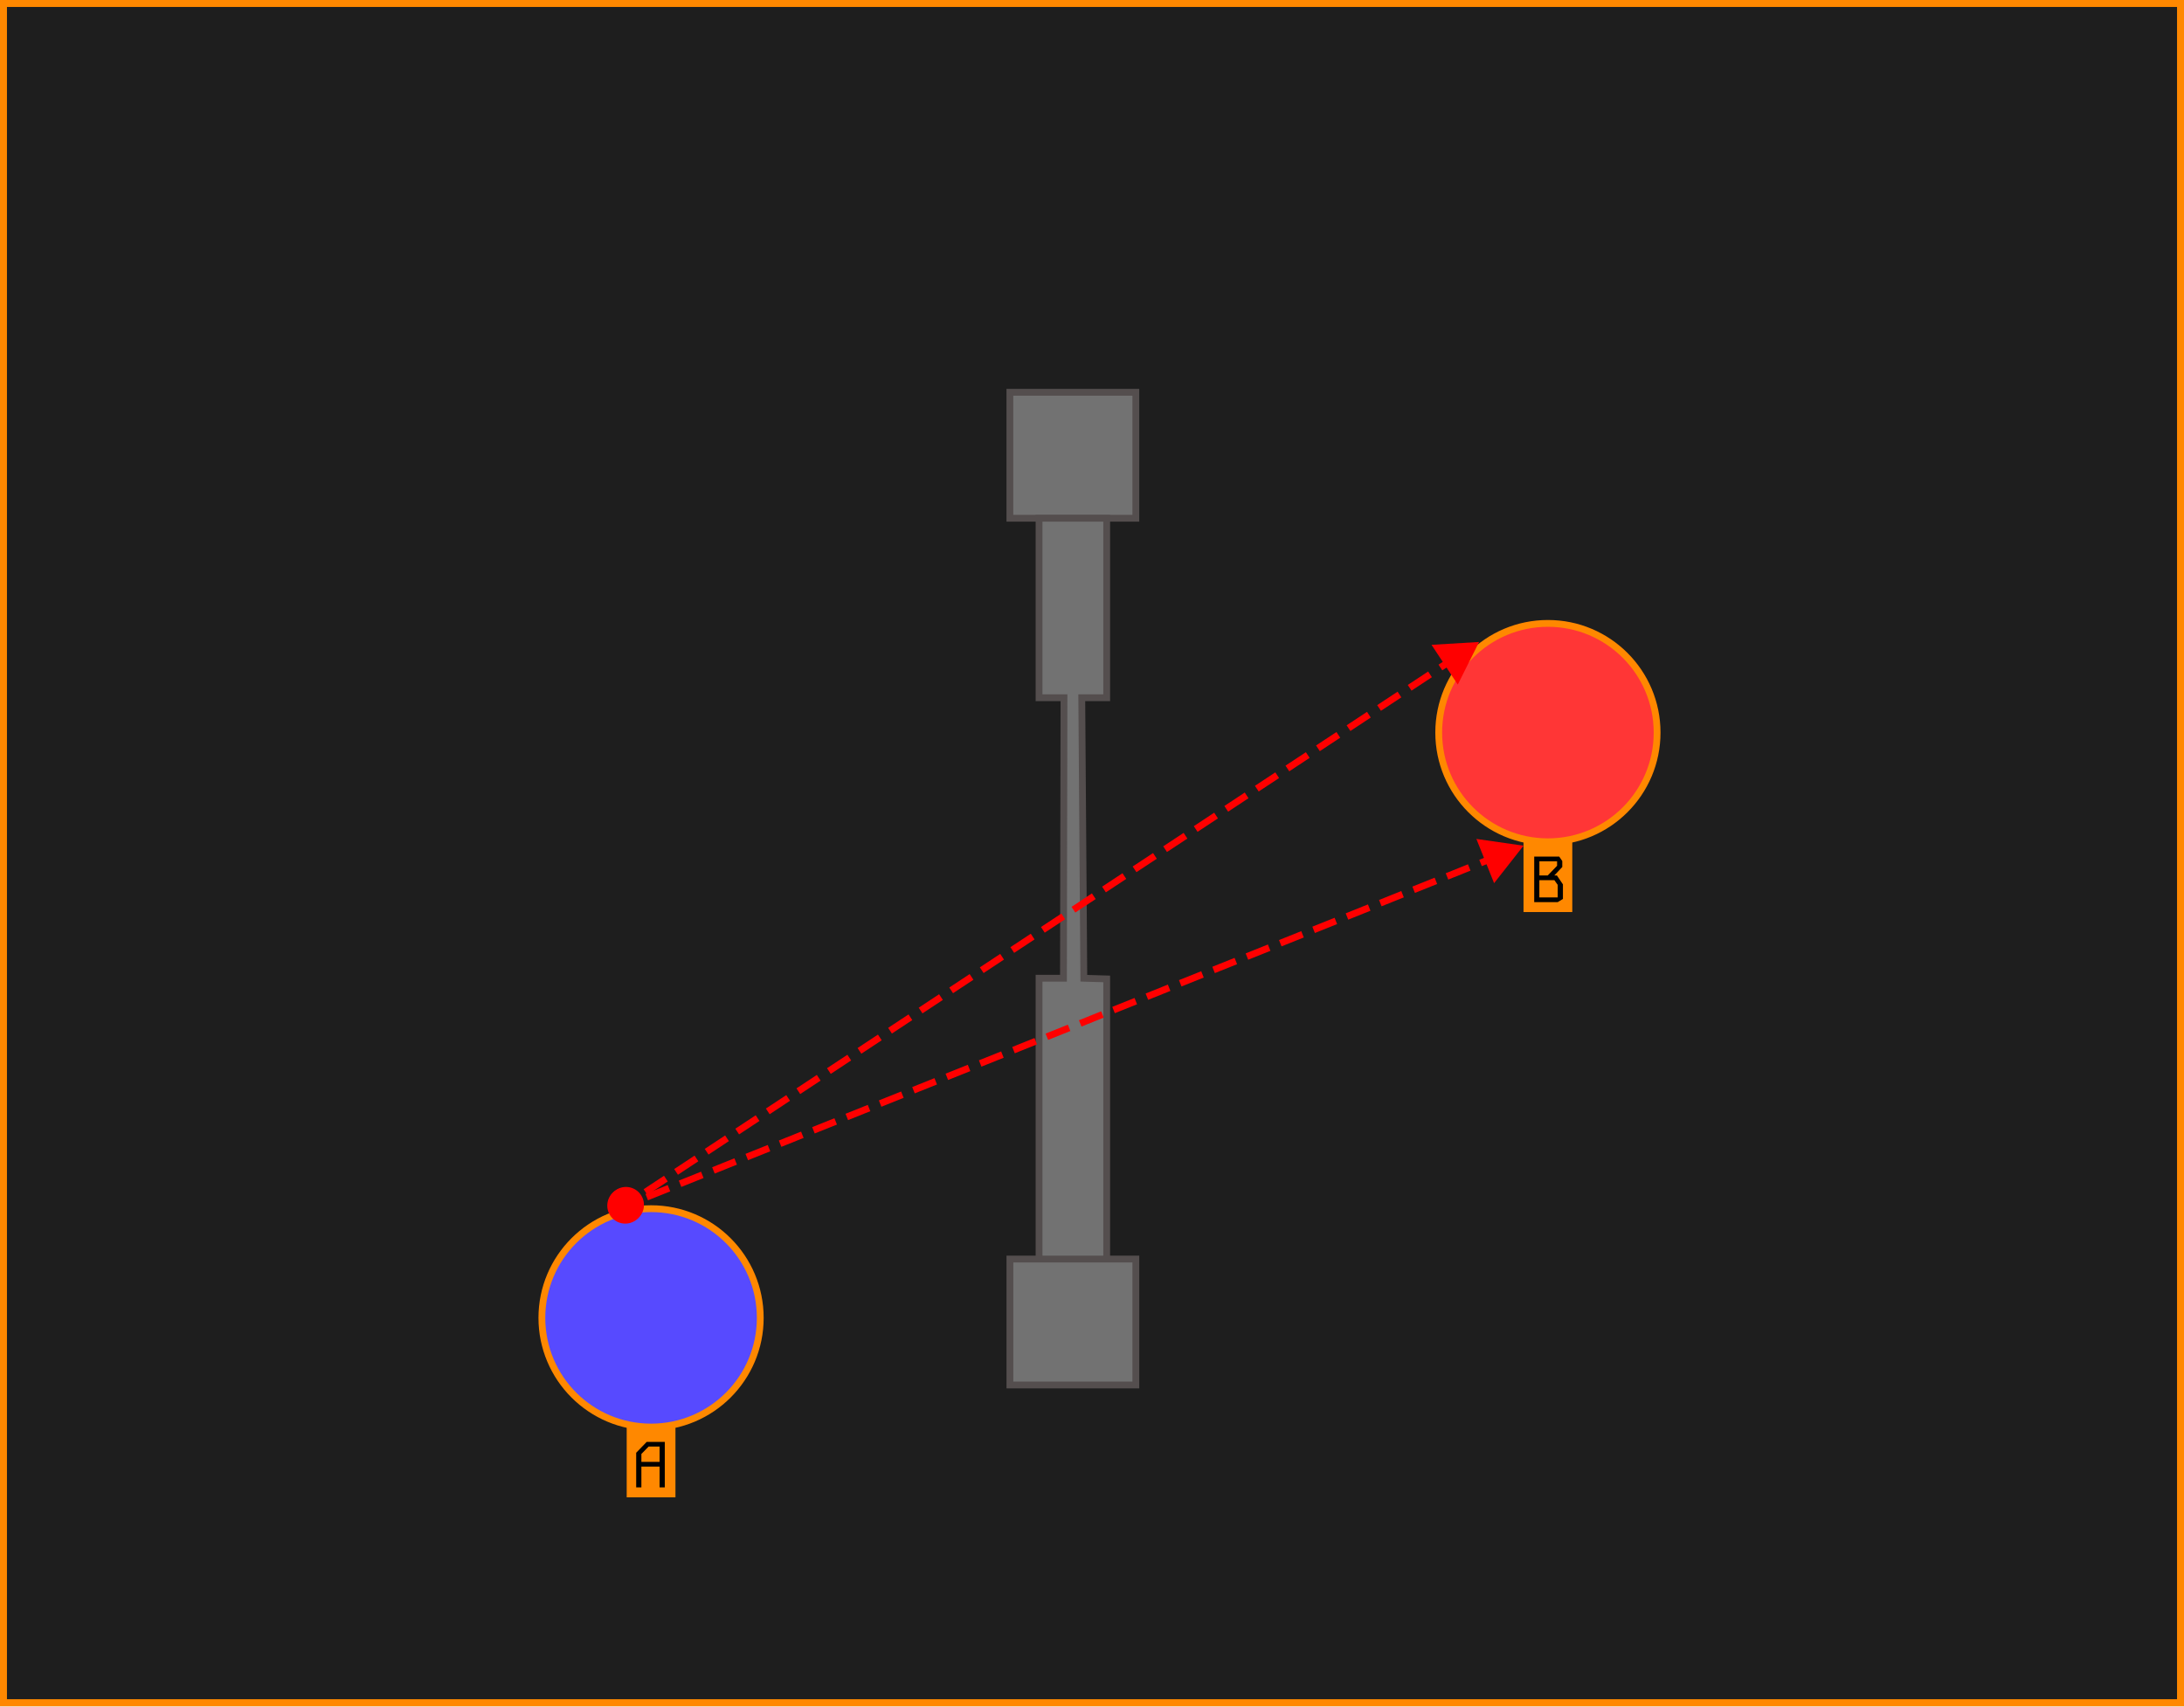
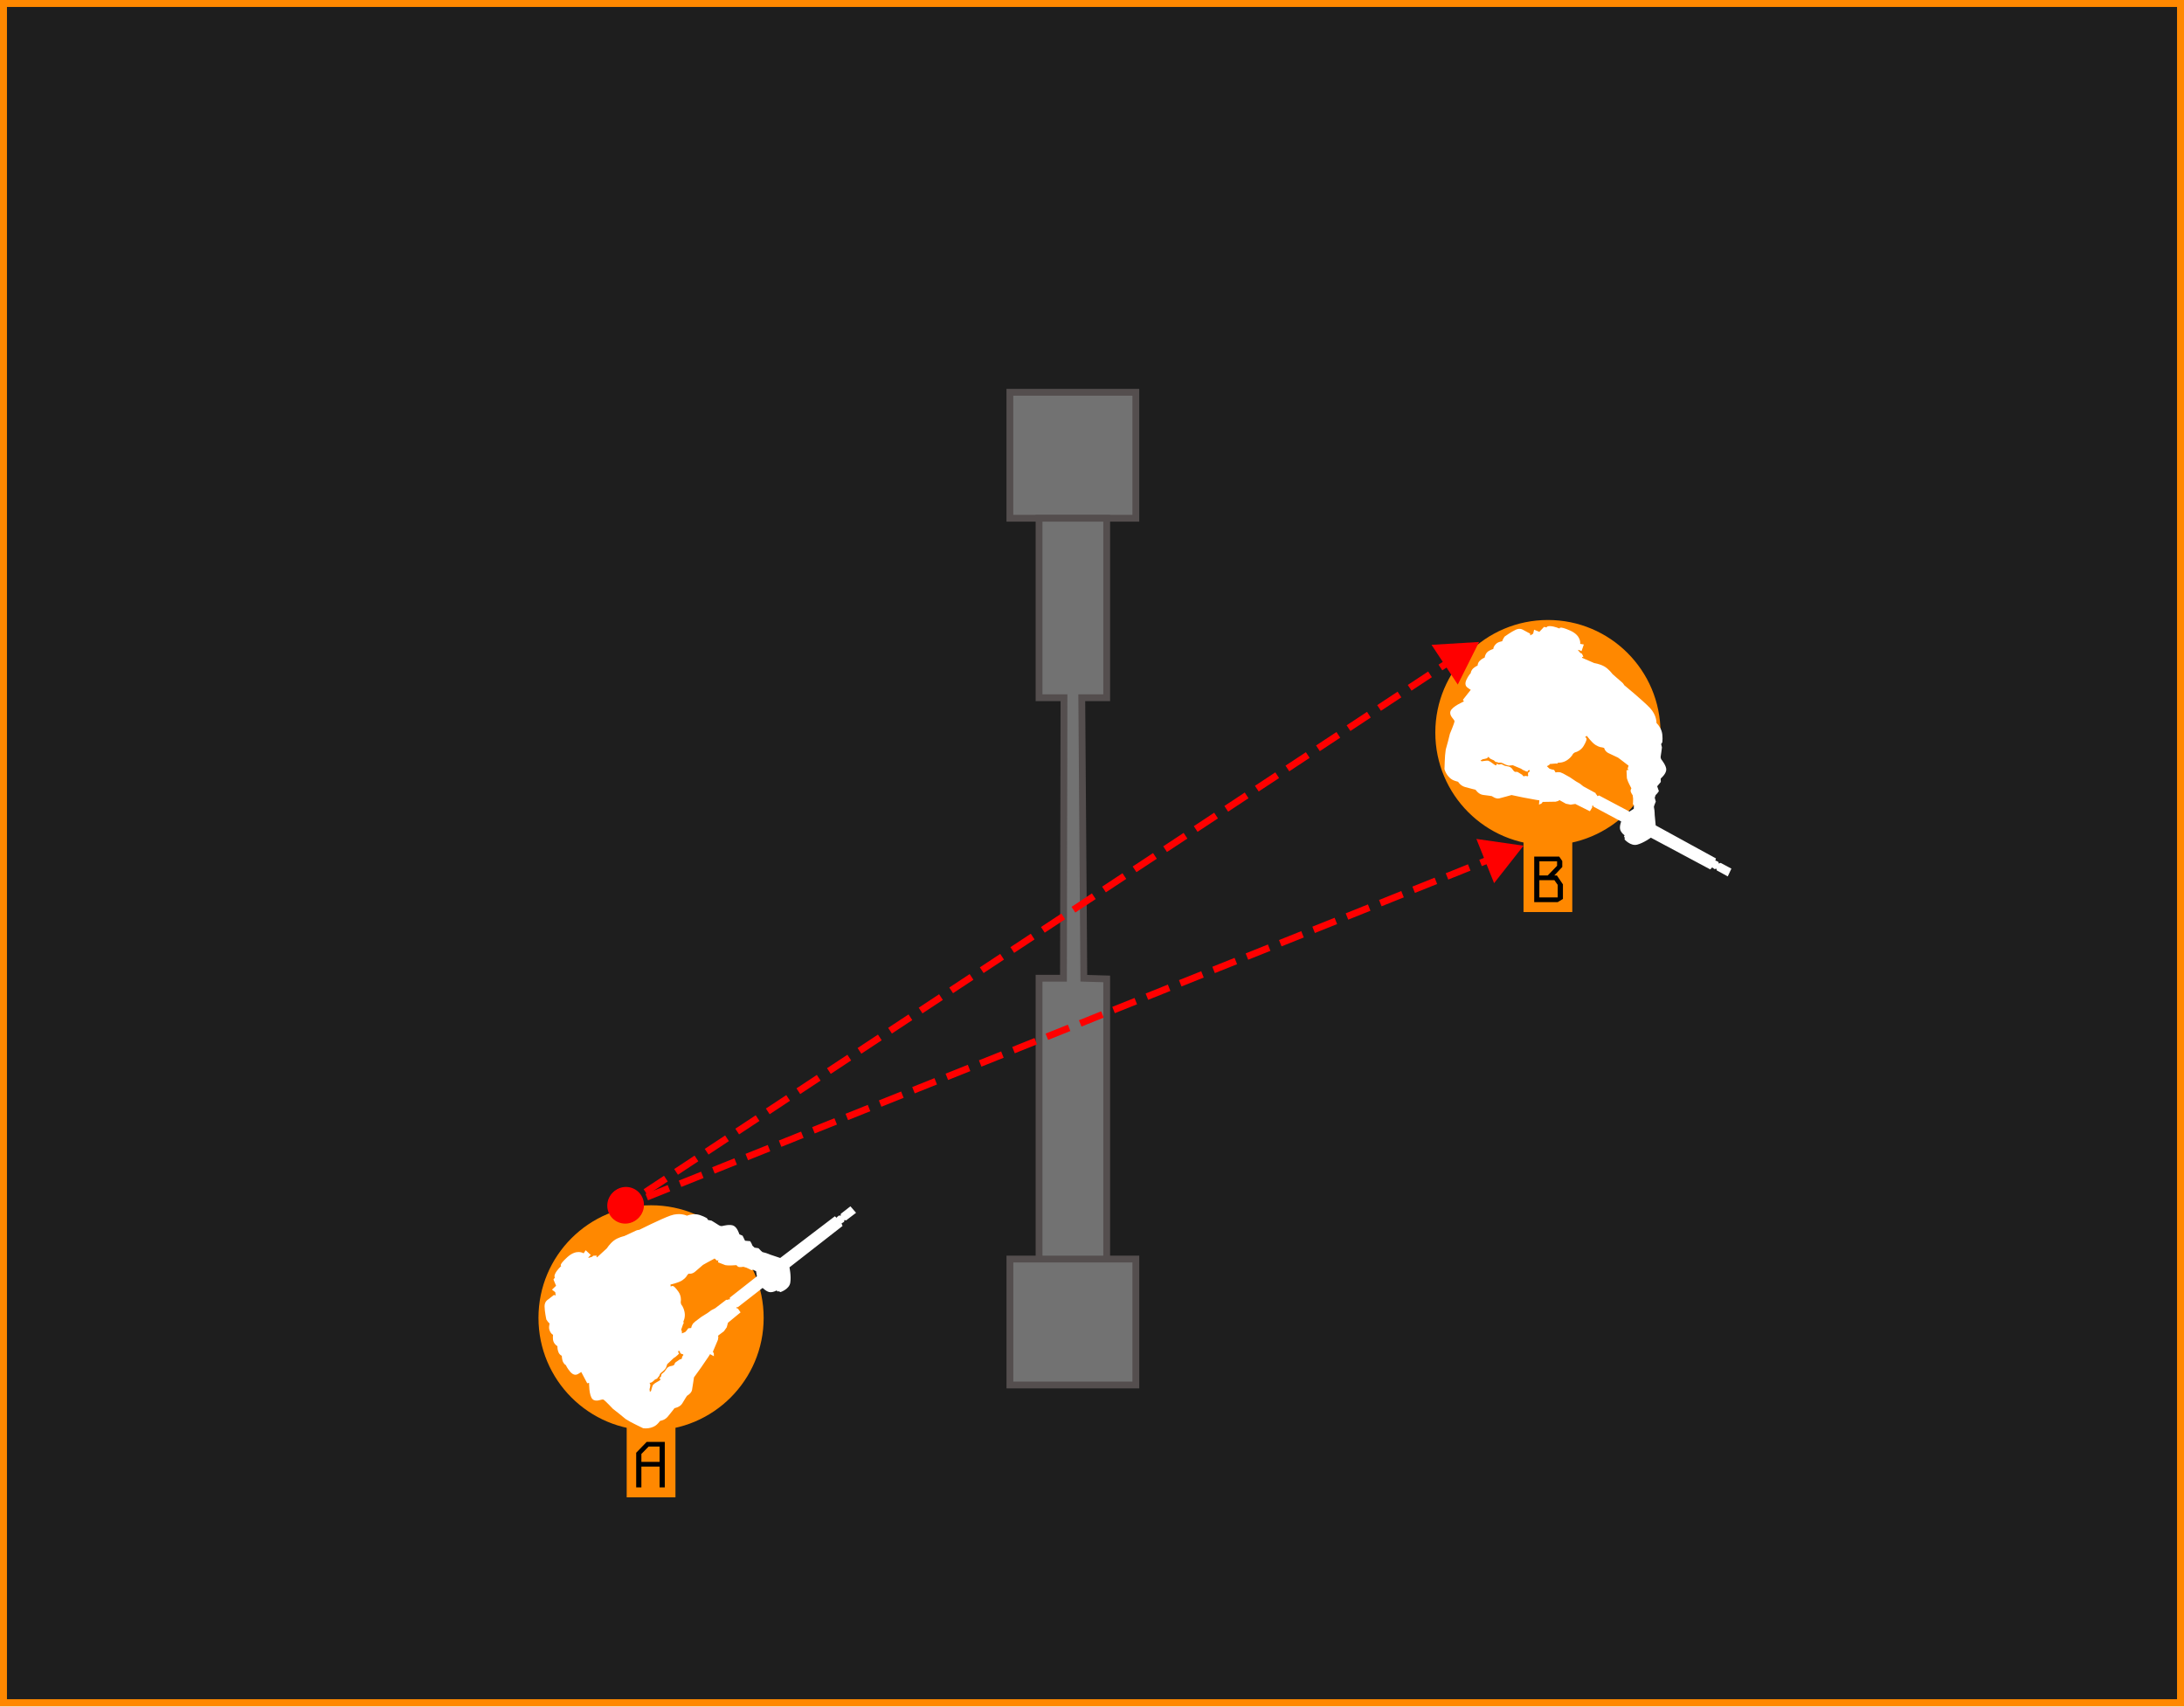
<svg xmlns="http://www.w3.org/2000/svg" id="Layer_1" version="1.1" viewBox="0 0 907.09 708.66">
-   <defs>
-     <style>
+   <defs id="defs1">
+     <style id="style1">
      .st0, .st1, .st2, .st3, .st4, .st5, .st6, .st7, .st8 {
        stroke-miterlimit: 11.34;
      }

      .st0, .st1, .st2, .st3, .st4, .st6, .st7, .st8 {
        stroke-width: 2.83px;
      }

      .st0, .st1, .st3 {
        stroke: red;
      }

      .st0, .st1, .st3, .st5, .st9 {
        fill: none;
      }

      .st10 {
        fill: #fff;
      }

      .st11 {
        fill: #1e1e1e;
      }

      .st12 {
        stroke-miterlimit: 11.34;
        stroke-width: 2.83px;
      }

      .st12, .st2, .st13, .st6 {
        fill: #727272;
        stroke: #544e4e;
      }

      .st14 {
        fill: red;
      }

      .st1 {
        stroke-dasharray: 10.14 5.07;
      }

      .st15 {
        isolation: isolate;
      }

      .st2, .st16 {
        display: none;
      }

      .st3 {
        stroke-dasharray: 9.95 4.97;
      }

      .st4 {
        fill: #3fa311;
      }

      .st4, .st7, .st8 {
        stroke: #f80;
      }

      .st17 {
        fill: #f80;
      }

      .st5 {
        stroke-dasharray: 14.04;
        stroke-width: 2.81px;
      }

      .st5, .st9 {
        stroke: #fff;
      }

      .st13 {
        stroke-miterlimit: 11.34;
        stroke-width: 2.83px;
      }

      .st9 {
        stroke-miterlimit: 10;
        stroke-width: 2.5px;
      }

      .st7 {
        fill: #ff3636;
      }

      .st8 {
        fill: #574aff;
      }
    </style>
  </defs>
  <g id="Black_BG">
-     <g>
-       <rect class="st11" x="1.42" y="1.42" width="904.25" height="705.83" />
-       <path class="st17" d="M904.25,2.83v702.99H2.83V2.83h901.42M907.09,0H0v708.66h907.09V0h0Z" />
+     <g id="g1">
+       <rect class="st11" x="1.42" y="1.42" width="904.25" height="705.83" id="rect1" />
+       <path class="st17" d="M904.25,2.83v702.99H2.83V2.83h901.42M907.09,0H0v708.66h907.09V0h0Z" id="path1" />
    </g>
  </g>
  <g id="Terrain">
-     <g class="st16">
-       <rect class="st12" x="772.87" y="324.22" width="52.31" height="52.31" transform="translate(-1.46 3.35) rotate(-.24)" />
-       <rect class="st12" x="787.53" y="376.46" width="24.62" height="332.27" transform="translate(-2.27 3.36) rotate(-.24)" />
-       <rect class="st12" x="774.49" y="708.67" width="52.31" height="52.31" transform="translate(-3.07 3.36) rotate(-.24)" />
-       <rect class="st12" x="789.14" y="760.91" width="24.62" height="332.27" transform="translate(-3.88 3.37) rotate(-.24)" />
-       <rect class="st13" x="388.35" y="325.82" width="52.31" height="52.31" transform="translate(-1.47 1.74) rotate(-.24)" />
-       <rect class="st13" x="440.6" y="338.84" width="332.27" height="24.62" transform="translate(-1.47 2.54) rotate(-.24)" />
-     </g>
-     <rect class="st2" x="384.85" y="243.54" width="375.22" height="110.8" />
-     <g>
-       <rect class="st6" x="419.44" y="162.93" width="52.31" height="52.31" />
-       <polygon class="st6" points="431.55 215.24 459.65 215.24 459.65 289.79 449.3 289.79 450.15 406.3 459.65 406.58 459.65 526.96 431.55 526.96 431.55 406.3 441.69 406.3 441.91 289.79 431.55 289.79 431.55 215.24" />
-       <rect class="st6" x="419.45" y="522.93" width="52.31" height="52.31" />
+     <g class="st16" id="g7">
+       <rect class="st12" x="772.87" y="324.22" width="52.31" height="52.31" transform="translate(-1.46 3.35) rotate(-.24)" id="rect2" />
+       <rect class="st12" x="787.53" y="376.46" width="24.62" height="332.27" transform="translate(-2.27 3.36) rotate(-.24)" id="rect3" />
+       <rect class="st12" x="774.49" y="708.67" width="52.31" height="52.31" transform="translate(-3.07 3.36) rotate(-.24)" id="rect4" />
+       <rect class="st12" x="789.14" y="760.91" width="24.62" height="332.27" transform="translate(-3.88 3.37) rotate(-.24)" id="rect5" />
+       <rect class="st13" x="388.35" y="325.82" width="52.31" height="52.31" transform="translate(-1.47 1.74) rotate(-.24)" id="rect6" />
+       <rect class="st13" x="440.6" y="338.84" width="332.27" height="24.62" transform="translate(-1.47 2.54) rotate(-.24)" id="rect7" />
+     </g>
+     <rect class="st2" x="384.85" y="243.54" width="375.22" height="110.8" id="rect8" />
+     <g id="g10">
+       <rect class="st6" x="419.44" y="162.93" width="52.31" height="52.31" id="rect9" />
+       <polygon class="st6" points="431.55 215.24 459.65 215.24 459.65 289.79 449.3 289.79 450.15 406.3 459.65 406.58 459.65 526.96 431.55 526.96 431.55 406.3 441.69 406.3 441.91 289.79 431.55 289.79 431.55 215.24" id="polygon9" />
+       <rect class="st6" x="419.45" y="522.93" width="52.31" height="52.31" id="rect10" />
    </g>
  </g>
  <g id="Operative_C" class="st16">
-     <g>
+     <g id="g16">
      <g id="g12-9" class="st16">
-         <g>
-           <line class="st9" x1="538.32" y1="446.14" x2="413.92" y2="446.14" />
-           <polygon class="st10" points="536.5 439.91 547.29 446.14 536.5 452.38 536.5 439.91" />
-           <polygon class="st10" points="415.75 439.91 404.95 446.14 415.75 452.38 415.75 439.91" />
+         <g id="g11">
+           <line class="st9" x1="538.32" y1="446.14" x2="413.92" y2="446.14" id="line10" />
+           <polygon class="st10" points="536.5 439.91 547.29 446.14 536.5 452.38 536.5 439.91" id="polygon10" />
+           <polygon class="st10" points="415.75 439.91 404.95 446.14 415.75 452.38 415.75 439.91" id="polygon11" />
        </g>
        <circle id="path2-7-0" class="st5" cx="594.24" cy="445.16" r="189.35" />
-         <g class="st15">
-           <path class="st10" d="M475.28,416.54l2.31,3.45v3.15l-10.92,11.25v.99h10.92v2.16h-13.32v-3.78l11.76-12.18-1.92-2.88h-6.48l-2.13,2.13-1.2-1.8,2.43-2.49h8.55Z" />
-           <path class="st10" d="M485,416.54h2.43v8.01h-2.43v-8.01ZM490.43,416.54h2.43v8.01h-2.43v-8.01Z" />
+         <g class="st15" id="g12">
+           <path class="st10" d="M475.28,416.54l2.31,3.45v3.15l-10.92,11.25v.99h10.92v2.16h-13.32v-3.78l11.76-12.18-1.92-2.88h-6.48l-2.13,2.13-1.2-1.8,2.43-2.49h8.55Z" id="path11" />
+           <path class="st10" d="M485,416.54h2.43v8.01h-2.43v-8.01ZM490.43,416.54h2.43v8.01h-2.43v-8.01Z" id="path12" />
        </g>
      </g>
      <g id="g11-0">
-         <g>
-           <line class="st9" x1="700.32" y1="446.14" x2="649.09" y2="446.14" />
-           <polygon class="st10" points="698.5 439.91 709.29 446.14 698.5 452.38 698.5 439.91" />
-           <polygon class="st10" points="650.92 439.91 640.12 446.14 650.92 452.38 650.92 439.91" />
-         </g>
-         <g class="st15">
-           <path class="st10" d="M669.18,416.54v18.84h5.4v2.16h-13.26v-2.16h5.43v-15.69l-3.78,3.9-1.26-1.89,5.04-5.16h2.43Z" />
-           <path class="st10" d="M682.02,416.54h2.43v8.01h-2.43v-8.01ZM687.45,416.54h2.43v8.01h-2.43v-8.01Z" />
+         <g id="g13">
+           <line class="st9" x1="700.32" y1="446.14" x2="649.09" y2="446.14" id="line12" />
+           <polygon class="st10" points="698.5 439.91 709.29 446.14 698.5 452.38 698.5 439.91" id="polygon12" />
+           <polygon class="st10" points="650.92 439.91 640.12 446.14 650.92 452.38 650.92 439.91" id="polygon13" />
+         </g>
+         <g class="st15" id="g14">
+           <path class="st10" d="M669.18,416.54v18.84h5.4v2.16h-13.26v-2.16h5.43v-15.69l-3.78,3.9-1.26-1.89,5.04-5.16h2.43Z" id="path13" />
+           <path class="st10" d="M682.02,416.54h2.43v8.01h-2.43v-8.01ZM687.45,416.54h2.43v8.01h-2.43v-8.01Z" id="path14" />
        </g>
        <circle id="path4-5" class="st5" cx="594.24" cy="445.14" r="117.35" />
      </g>
-       <rect class="st17" x="584.11" y="475.74" width="20.25" height="44" />
-       <circle id="path1" class="st4" cx="594.24" cy="445.2" r="45.35" />
-       <g class="st15">
-         <path class="st10" d="M590.89,496.71h7.59l1.78,2.7-1.38,1.46-1.43-2.21h-5.75l-.84.89v12.56l1.05,1.57h5.7l1.62-1.62,1.08,1.62-1.84,1.94h-7.61l-2.16-3.24v-13.42l2.19-2.24h0Z" />
+       <rect class="st17" x="584.11" y="475.74" width="20.25" height="44" id="rect14" />
+       <circle id="circle14" class="st4" cx="594.24" cy="445.2" r="45.35" />
+       <g class="st15" id="g15">
+         <path class="st10" d="M590.89,496.71h7.59l1.78,2.7-1.38,1.46-1.43-2.21h-5.75l-.84.89v12.56l1.05,1.57h5.7l1.62-1.62,1.08,1.62-1.84,1.94h-7.61l-2.16-3.24v-13.42l2.19-2.24h0Z" id="path15" />
      </g>
    </g>
  </g>
  <g id="Operative_B">
-     <g>
+     <g id="g22">
      <g id="g12-91" class="st16">
-         <g>
-           <line class="st9" x1="586.98" y1="305.21" x2="462.59" y2="305.21" />
-           <polygon class="st10" points="585.16 298.98 595.95 305.21 585.16 311.45 585.16 298.98" />
-           <polygon class="st10" points="464.41 298.98 453.61 305.21 464.41 311.45 464.41 298.98" />
+         <g id="g17">
+           <line class="st9" x1="586.98" y1="305.21" x2="462.59" y2="305.21" id="line16" />
+           <polygon class="st10" points="585.16 298.98 595.95 305.21 585.16 311.45 585.16 298.98" id="polygon16" />
+           <polygon class="st10" points="464.41 298.98 453.61 305.21 464.41 311.45 464.41 298.98" id="polygon17" />
        </g>
        <circle id="path2-7-01" class="st5" cx="642.9" cy="304.23" r="189.35" />
-         <g class="st15">
-           <path class="st10" d="M523.94,275.61l2.31,3.45v3.15l-10.92,11.25v.99h10.92v2.16h-13.32v-3.78l11.76-12.18-1.92-2.88h-6.48l-2.13,2.13-1.2-1.8,2.43-2.49h8.55Z" />
-           <path class="st10" d="M533.66,275.61h2.43v8.01h-2.43v-8.01ZM539.09,275.61h2.43v8.01h-2.43v-8.01Z" />
+         <g class="st15" id="g18">
+           <path class="st10" d="M523.94,275.61l2.31,3.45v3.15l-10.92,11.25v.99h10.92v2.16h-13.32v-3.78l11.76-12.18-1.92-2.88h-6.48l-2.13,2.13-1.2-1.8,2.43-2.49h8.55Z" id="path17" />
+           <path class="st10" d="M533.66,275.61h2.43v8.01h-2.43v-8.01ZM539.09,275.61h2.43v8.01h-2.43v-8.01Z" id="path18" />
        </g>
      </g>
      <g id="g11-01" class="st16">
-         <g>
-           <line class="st9" x1="749.98" y1="305.21" x2="698.75" y2="305.21" />
-           <polygon class="st10" points="748.16 298.98 758.95 305.21 748.16 311.45 748.16 298.98" />
-           <polygon class="st10" points="700.58 298.98 689.78 305.21 700.58 311.45 700.58 298.98" />
-         </g>
-         <g class="st15">
-           <path class="st10" d="M718.84,275.61v18.84h5.4v2.16h-13.26v-2.16h5.43v-15.69l-3.78,3.9-1.26-1.89,5.04-5.16h2.43Z" />
-           <path class="st10" d="M731.68,275.61h2.43v8.01h-2.43v-8.01ZM737.11,275.61h2.43v8.01h-2.43v-8.01Z" />
+         <g id="g19">
+           <line class="st9" x1="749.98" y1="305.21" x2="698.75" y2="305.21" id="line18" />
+           <polygon class="st10" points="748.16 298.98 758.95 305.21 748.16 311.45 748.16 298.98" id="polygon18" />
+           <polygon class="st10" points="700.58 298.98 689.78 305.21 700.58 311.45 700.58 298.98" id="polygon19" />
+         </g>
+         <g class="st15" id="g20">
+           <path class="st10" d="M718.84,275.61v18.84h5.4v2.16h-13.26v-2.16h5.43v-15.69l-3.78,3.9-1.26-1.89,5.04-5.16h2.43Z" id="path19" />
+           <path class="st10" d="M731.68,275.61h2.43v8.01h-2.43v-8.01ZM737.11,275.61h2.43v8.01h-2.43v-8.01Z" id="path20" />
        </g>
        <circle id="path4-51" class="st5" cx="642.9" cy="304.21" r="117.35" />
      </g>
-       <rect class="st17" x="632.77" y="334.81" width="20.25" height="44" />
-       <circle id="path11" class="st7" cx="642.9" cy="304.27" r="45.35" />
-       <g class="st15">
-         <path d="M647.6,355.78l1.27,1.84v2.48l-3.32,3.51h1.08l2.51,3.7v6.05l-2.16,1.32h-9.77v-18.9h10.4-.01ZM639.36,363.61h3.46l3.89-4.02v-1.86h-7.34v5.89h-.01ZM639.36,372.73h7.61v-5.21l-1.38-1.94h-6.24v7.15h.01Z" />
+       <rect class="st17" x="632.77" y="334.81" width="20.25" height="44" id="rect20" />
+       <circle id="circle20" class="st7" cx="642.9" cy="304.27" r="45.35" style="fill:#ff8800;fill-opacity:1" />
+       <g class="st15" id="g21">
+         <path d="M647.6,355.78l1.27,1.84v2.48l-3.32,3.51h1.08l2.51,3.7v6.05l-2.16,1.32h-9.77v-18.9h10.4-.01ZM639.36,363.61h3.46l3.89-4.02v-1.86h-7.34v5.89h-.01ZM639.36,372.73h7.61v-5.21l-1.38-1.94h-6.24v7.15h.01Z" id="path21" />
      </g>
    </g>
  </g>
  <g id="Operative_A">
-     <g>
+     <g id="g28">
      <g id="g12-92" class="st16">
-         <g>
-           <line class="st9" x1="214.49" y1="548.3" x2="90.1" y2="548.3" />
-           <polygon class="st10" points="212.67 542.07 223.46 548.3 212.67 554.54 212.67 542.07" />
-           <polygon class="st10" points="91.92 542.07 81.13 548.3 91.92 554.54 91.92 542.07" />
+         <g id="g23">
+           <line class="st9" x1="214.49" y1="548.3" x2="90.1" y2="548.3" id="line22" />
+           <polygon class="st10" points="212.67 542.07 223.46 548.3 212.67 554.54 212.67 542.07" id="polygon22" />
+           <polygon class="st10" points="91.92 542.07 81.13 548.3 91.92 554.54 91.92 542.07" id="polygon23" />
        </g>
        <circle id="path2-7-02" class="st5" cx="270.41" cy="547.32" r="189.35" />
-         <g class="st15">
-           <path class="st10" d="M151.45,518.7l2.31,3.45v3.15l-10.92,11.25v.99h10.92v2.16h-13.32v-3.78l11.76-12.18-1.92-2.88h-6.48l-2.13,2.13-1.2-1.8,2.43-2.49s8.55,0,8.55,0Z" />
-           <path class="st10" d="M161.17,518.7h2.43v8.01h-2.43v-8.01ZM166.6,518.7h2.43v8.01h-2.43v-8.01Z" />
+         <g class="st15" id="g24">
+           <path class="st10" d="M151.45,518.7l2.31,3.45v3.15l-10.92,11.25v.99h10.92v2.16h-13.32v-3.78l11.76-12.18-1.92-2.88h-6.48l-2.13,2.13-1.2-1.8,2.43-2.49s8.55,0,8.55,0Z" id="path23" />
+           <path class="st10" d="M161.17,518.7h2.43v8.01h-2.43v-8.01ZM166.6,518.7h2.43v8.01h-2.43v-8.01Z" id="path24" />
        </g>
      </g>
      <g id="g11-02" class="st16">
-         <g>
-           <line class="st9" x1="214.49" y1="548.3" x2="163.27" y2="548.3" />
-           <polygon class="st10" points="212.67 542.07 223.46 548.3 212.67 554.54 212.67 542.07" />
-           <polygon class="st10" points="165.09 542.07 154.3 548.3 165.09 554.54 165.09 542.07" />
-         </g>
-         <g class="st15">
-           <path class="st10" d="M183.35,518.7v18.84h5.4v2.16h-13.26v-2.16h5.43v-15.69l-3.78,3.9-1.26-1.89,5.04-5.16h2.43Z" />
-           <path class="st10" d="M196.19,518.7h2.43v8.01h-2.43v-8.01ZM201.62,518.7h2.43v8.01h-2.43v-8.01Z" />
+         <g id="g25">
+           <line class="st9" x1="214.49" y1="548.3" x2="163.27" y2="548.3" id="line24" />
+           <polygon class="st10" points="212.67 542.07 223.46 548.3 212.67 554.54 212.67 542.07" id="polygon24" />
+           <polygon class="st10" points="165.09 542.07 154.3 548.3 165.09 554.54 165.09 542.07" id="polygon25" />
+         </g>
+         <g class="st15" id="g26">
+           <path class="st10" d="M183.35,518.7v18.84h5.4v2.16h-13.26v-2.16h5.43v-15.69l-3.78,3.9-1.26-1.89,5.04-5.16h2.43Z" id="path25" />
+           <path class="st10" d="M196.19,518.7h2.43v8.01h-2.43v-8.01ZM201.62,518.7h2.43v8.01h-2.43v-8.01Z" id="path26" />
        </g>
        <circle id="path4-52" class="st5" cx="270.41" cy="547.3" r="117.35" />
      </g>
-       <rect class="st17" x="260.29" y="577.9" width="20.25" height="44" />
-       <circle id="path12" class="st8" cx="270.41" cy="547.36" r="45.35" />
-       <g class="st15">
-         <path d="M276.11,598.87v18.9h-2.16v-8.64h-7.56v8.64h-2.16v-14.39l4.37-4.51h7.51ZM266.39,607.18h7.56v-6.37h-4.56l-3,3.08v3.29Z" />
+       <rect class="st17" x="260.29" y="577.9" width="20.25" height="44" id="rect26" />
+       <circle id="circle26" class="st8" cx="270.41" cy="547.36" r="45.35" style="fill:#ff8800;fill-opacity:1" />
+       <g class="st15" id="g27">
+         <path d="M276.11,598.87v18.9h-2.16v-8.64h-7.56v8.64h-2.16v-14.39l4.37-4.51h7.51ZM266.39,607.18h7.56v-6.37h-4.56l-3,3.08v3.29Z" id="path27" />
      </g>
    </g>
  </g>
  <g id="Objective_Marker" class="st16">
-     <g>
+     <g id="g31">
      <circle id="circle1" class="st10" cx="766.04" cy="301.92" r="56.69" />
-       <g class="st15">
-         <path class="st17" d="M738.5,286.32h11.36l3.16,4.8v19.88l-3.16,3.32h-11.36l-3.24-4.8v-19.88l3.24-3.32ZM738.46,309.12l1.56,2.32h8.56l1.2-1.32v-18.6l-1.52-2.32h-8.56l-1.24,1.32v18.6Z" />
-         <path class="st17" d="M762.54,284.4v10.6l3.2-1.96h8.08l3.28,4.88v13.04l-3.28,3.36h-8l-3.28-1.92v1.92h-3.2v-29.92h3.2ZM762.54,311.4h10.12l1.2-1.28v-11.84l-1.56-2.32h-8.48l-1.28,1.32v14.12Z" />
-         <path class="st17" d="M789.7,292.32h8.08v19.68l-6.52,6.72h-5.52v-2.88h4.32l4.48-4.68v-15.96h-4.84v-2.88h0ZM791.74,287.08v-4h4v4h-4Z" />
+       <g class="st15" id="g30">
+         <path class="st17" d="M738.5,286.32h11.36l3.16,4.8v19.88l-3.16,3.32h-11.36l-3.24-4.8v-19.88l3.24-3.32ZM738.46,309.12l1.56,2.32h8.56l1.2-1.32v-18.6l-1.52-2.32h-8.56l-1.24,1.32v18.6Z" id="path28" />
+         <path class="st17" d="M762.54,284.4v10.6l3.2-1.96h8.08l3.28,4.88v13.04l-3.28,3.36h-8l-3.28-1.92v1.92h-3.2v-29.92h3.2ZM762.54,311.4h10.12l1.2-1.28v-11.84l-1.56-2.32h-8.48l-1.28,1.32v14.12Z" id="path29" />
+         <path class="st17" d="M789.7,292.32h8.08v19.68l-6.52,6.72h-5.52v-2.88h4.32l4.48-4.68v-15.96h-4.84v-2.88h0ZM791.74,287.08v-4h4v4h-4Z" id="path30" />
      </g>
    </g>
  </g>
  <g id="Layer_8">
-     <g>
-       <line class="st0" x1="259.69" y1="500.66" x2="263.86" y2="497.9" />
-       <line class="st1" x1="268.1" y1="495.11" x2="596.14" y2="278.63" />
-       <line class="st0" x1="598.25" y1="277.24" x2="602.43" y2="274.48" />
-       <path class="st14" d="M264.11,506.68c-3.44,2.27-8.07,1.32-10.34-2.12-2.27-3.44-1.32-8.07,2.12-10.34s8.07-1.32,10.34,2.12,1.32,8.07-2.12,10.34Z" />
-       <polygon class="st14" points="605.46 284.33 614.31 266.64 594.56 267.82 605.46 284.33" />
-     </g>
-     <g>
-       <line class="st0" x1="259.35" y1="500.92" x2="263.99" y2="499.06" />
-       <line class="st3" x1="268.61" y1="497.21" x2="612.61" y2="359.34" />
-       <line class="st0" x1="614.92" y1="358.41" x2="619.56" y2="356.55" />
-       <circle class="st14" cx="259.68" cy="500.75" r="7.46" />
-       <polygon class="st14" points="620.55 366.81 632.77 351.25 613.19 348.44 620.55 366.81" />
+     <g id="g33">
+       <line class="st0" x1="259.69" y1="500.66" x2="263.86" y2="497.9" id="line31" />
+       <line class="st1" x1="268.1" y1="495.11" x2="596.14" y2="278.63" id="line32" />
+       <line class="st0" x1="598.25" y1="277.24" x2="602.43" y2="274.48" id="line33" />
+       <path class="st14" d="M264.11,506.68c-3.44,2.27-8.07,1.32-10.34-2.12-2.27-3.44-1.32-8.07,2.12-10.34s8.07-1.32,10.34,2.12,1.32,8.07-2.12,10.34Z" id="path33" />
+       <polygon class="st14" points="605.46 284.33 614.31 266.64 594.56 267.82 605.46 284.33" id="polygon33" />
+     </g>
+     <g id="g36">
+       <line class="st0" x1="259.35" y1="500.92" x2="263.99" y2="499.06" id="line34" />
+       <line class="st3" x1="268.61" y1="497.21" x2="612.61" y2="359.34" id="line35" />
+       <line class="st0" x1="614.92" y1="358.41" x2="619.56" y2="356.55" id="line36" />
+       <circle class="st14" cx="259.68" cy="500.75" r="7.46" id="circle36" />
+       <polygon class="st14" points="620.55 366.81 632.77 351.25 613.19 348.44 620.55 366.81" id="polygon36" />
    </g>
  </g>
  <g id="Orange_Outline">
-     <path class="st17" d="M904.25,2.83v702.99H2.83V2.83h901.42M907.09,0H0v708.66h907.09V0h0Z" />
+     <path class="st17" d="M904.25,2.83v702.99H2.83V2.83h901.42M907.09,0H0v708.66h907.09V0h0Z" id="path36" />
+   </g>
+   <g id="g3" transform="matrix(0.7821424,-0.8245658,0.8245658,0.7821424,446.8379,292.8846)">
+     <path id="path1-3" style="opacity:1;fill:#ffffff;fill-opacity:1;stroke-width:0.988" d="m 117.522,95.746 c -0.072,-0.003 -0.144,-0.002 -0.214,0.002 -1.118,0.062 -1.864,0.683 -1.864,0.683 0,0 -0.994,-0.497 -2.175,-0.497 -1.181,0 -1.677,0.622 -1.677,0.622 0,0 -1.429,-0.559 -2.423,-0.435 -0.994,0.124 -1.305,0.497 -1.305,0.497 0,0 -1.305,-6e-5 -2.92,0.559 -1.615,0.559 -1.864,1.491 -1.802,2.175 0.062,0.683 0.249,1.491 0.249,1.491 l -4.66,0.435 -0.124,0.683 c 0,0 -4.287,-1.864 -5.965,-1.118 -1.678,0.746 -1.18,3.169 -1.677,3.604 -0.497,0.435 -4.474,1.926 -4.474,1.926 l -2.423,1.367 -2.796,1.491 -1.74,1.305 -1.677,1.429 -2.113,1.864 c 0,0 -1.864,2.92 -0.435,5.778 0.225,0.45 0.393,0.781 0.517,1.017 -0.112,0.435 -0.36,1.769 0.353,3.146 0.87,1.678 1.926,3.479 1.926,3.479 0,0 -0.497,1.988 0.559,3.355 1.056,1.367 1.864,2.61 1.864,2.61 0,0 0.187,1.802 1.243,2.485 1.056,0.683 3.977,2.423 3.977,2.423 l 2.299,3.728 2.672,4.101 0.621,0.87 -1.243,0.994 0.932,0.373 0.746,-0.062 3.293,3.355 0.932,0.559 h 0.435 l 0.684,2.672 0.932,1.491 1.367,1.056 1.739,5.716 1.678,-0.373 0.249,-0.373 0.311,0.062 0.062,0.249 -0.187,0.186 3.045,11.122 c 0,0 -2.051,0.807 -2.548,2.05 -0.497,1.243 -0.249,2.299 -0.249,2.299 l -0.497,0.187 -0.124,0.497 -0.497,0.373 c 0,0 -0.311,3.355 1.802,4.66 2.113,1.305 5.281,1.864 5.281,1.864 l 6.524,23.735 h 0.994 l 0.187,1.118 0.497,0.249 v 0.249 l -0.311,0.311 1.18,4.474 2.982,-0.994 -1.18,-4.287 -0.684,-0.373 0.373,-0.373 -0.187,-0.808 -0.249,-0.435 0.746,-0.373 -6.4,-24.294 2.547,-2.92 0.435,-0.435 0.684,-0.746 0.808,-1.056 0.621,-0.311 1.243,-0.497 0.745,-1.242 0.932,-0.435 h 0.87 l 0.994,-0.125 0.87,-1.677 2.051,-0.124 0.87,-0.87 h 0.56 c 0,0 2.05,0.187 3.169,-0.745 1.118,-0.932 1.491,-3.79 1.491,-3.79 0,0 0.062,-0.683 0.746,-1.118 0.683,-0.435 2.61,-1.864 2.61,-1.864 l 0.684,-1.056 0.745,-0.125 c 0,0 1.988,-1.429 2.858,-3.106 0.87,-1.678 0.808,-3.293 0.808,-3.293 0,0 2.175,-1.864 2.361,-5.592 0.186,-3.728 -0.435,-12.489 -0.435,-12.489 0,0 0.248,-0.683 0.186,-1.367 -0.062,-0.683 -0.186,-4.598 -0.186,-4.598 0,0 0.435,-2.237 -0.062,-4.101 -0.497,-1.864 -1.615,-3.417 -1.615,-3.417 l -1.677,-4.598 0.249,-0.187 0.249,0.373 0.249,-0.373 0.311,-0.87 -0.187,-0.559 0.125,-1.305 0.186,-0.062 0.497,1.18 2.299,-1.056 -0.746,-1.118 c 0,0 2.548,-1.678 0.994,-6.027 -1.553,-4.349 -2.113,-3.293 -2.113,-3.293 0,0 -0.745,-1.989 -1.677,-3.045 -0.932,-1.056 -1.305,-0.683 -1.305,-0.683 l -0.497,-0.808 h -2.486 l -0.746,-1.927 -1.304,0.746 -1.181,-0.311 0.435,-0.497 -0.746,-2.734 c 0,0 -0.124,-1.367 -1.802,-2.051 -1.678,-0.683 -4.66,-1.243 -4.66,-1.243 0,0 -1.491,0.249 -1.677,0.497 -0.186,0.249 -1.056,-0.932 -2.548,-0.932 -1.491,0 -1.864,0.559 -1.864,0.559 0,0 -1.31,-0.765 -2.396,-0.809 z m -30.443,25.47 0.923,0.264 c 0,0 0.703,0.571 1.142,0.791 0.439,0.22 1.01,0.088 1.01,0.088 0,0 -0.264,0.439 -0.088,1.098 0.176,0.659 0.44,1.23 0.44,1.23 v 0.835 l 0.351,0.527 0.22,0.527 0.307,0.264 0.351,0.395 0.264,0.659 0.22,0.747 0.264,0.659 0.396,0.703 1.098,0.966 0.439,1.186 0.703,1.845 0.132,0.747 0.395,1.187 0.307,0.571 0.351,-0.176 0.483,0.132 0.088,0.351 -0.527,0.176 -0.483,-0.088 -0.483,0.351 -0.22,0.351 -0.351,0.132 -0.176,-0.307 -0.176,-0.264 -0.307,-0.307 -0.307,-0.132 -0.132,-0.307 0.088,-0.572 -0.176,-0.791 -0.22,-1.054 -0.22,-0.395 -0.307,-0.22 -0.176,-0.395 v -0.483 l 0.176,-0.966 -0.044,-0.747 -0.264,-0.615 -0.747,-1.186 -0.439,-1.362 -0.747,-0.527 -0.307,-0.791 -0.528,0.307 -0.264,-0.439 -0.088,-0.571 -0.088,-0.703 -0.132,-0.835 -0.264,-0.835 -0.483,-0.483 -1.318,-1.055 z m 15.202,19.024 0.922,0.308 0.395,-0.088 1.67,1.494 0.307,0.395 0.439,-0.044 c 0,0 1.099,1.406 3.076,1.801 1.977,0.395 2.987,-0.044 2.987,-0.044 0,0 0.791,-6e-5 1.143,0.264 0.351,0.264 1.889,0.967 3.646,0.572 1.757,-0.395 2.504,-0.791 2.68,-1.055 0.176,-0.264 0.132,-0.835 0.132,-0.835 l 0.703,0.22 c 0,0 -0.571,2.944 -0.22,4.613 0.351,1.67 0.966,2.241 0.966,2.241 l 0.395,0.747 c 0,0 -0.747,1.054 -0.264,2.504 0.483,1.45 1.186,3.603 1.186,3.603 l 0.176,1.45 0.351,3.383 -1.099,0.527 0.044,0.527 -0.703,-0.439 -1.977,2.065 c 0,0 -0.571,0.923 -0.922,1.933 -0.351,1.01 -0.659,1.845 -0.659,1.845 0,0 -0.747,0.088 -1.054,0.703 -0.308,0.615 -0.439,1.362 -0.439,1.362 l -0.791,0.966 -0.922,0.835 -0.615,0.528 v 0.483 l -0.967,0.878 -1.845,-0.439 -3.383,-12.126 -0.571,-0.22 0.176,-0.615 -0.044,-0.307 0.22,-0.351 -1.318,-4.965 -0.132,-1.582 -0.395,-1.625 -0.439,-2.637 -0.703,-2.724 -0.395,-1.054 -0.308,-0.395 -0.351,-0.396 -0.571,-0.439 0.307,-1.01 -0.571,-0.967 -0.264,-0.615 z" />
+   </g>
+   <g id="g3-9" transform="matrix(-0.4362825,-1.049435,1.049435,-0.4362825,180.6867,722.3321)">
+     <path id="path1-3-4" style="opacity:1;fill:#ffffff;fill-opacity:1;stroke-width:0.988" d="m 117.522,95.746 c -0.072,-0.003 -0.144,-0.002 -0.214,0.002 -1.118,0.062 -1.864,0.683 -1.864,0.683 0,0 -0.994,-0.497 -2.175,-0.497 -1.181,0 -1.677,0.622 -1.677,0.622 0,0 -1.429,-0.559 -2.423,-0.435 -0.994,0.124 -1.305,0.497 -1.305,0.497 0,0 -1.305,-6e-5 -2.92,0.559 -1.615,0.559 -1.864,1.491 -1.802,2.175 0.062,0.683 0.249,1.491 0.249,1.491 l -4.66,0.435 -0.124,0.683 c 0,0 -4.287,-1.864 -5.965,-1.118 -1.678,0.746 -1.18,3.169 -1.677,3.604 -0.497,0.435 -4.474,1.926 -4.474,1.926 l -2.423,1.367 -2.796,1.491 -1.74,1.305 -1.677,1.429 -2.113,1.864 c 0,0 -1.864,2.92 -0.435,5.778 0.225,0.45 0.393,0.781 0.517,1.017 -0.112,0.435 -0.36,1.769 0.353,3.146 0.87,1.678 1.926,3.479 1.926,3.479 0,0 -0.497,1.988 0.559,3.355 1.056,1.367 1.864,2.61 1.864,2.61 0,0 0.187,1.802 1.243,2.485 1.056,0.683 3.977,2.423 3.977,2.423 l 2.299,3.728 2.672,4.101 0.621,0.87 -1.243,0.994 0.932,0.373 0.746,-0.062 3.293,3.355 0.932,0.559 h 0.435 l 0.684,2.672 0.932,1.491 1.367,1.056 1.739,5.716 1.678,-0.373 0.249,-0.373 0.311,0.062 0.062,0.249 -0.187,0.186 3.045,11.122 c 0,0 -2.051,0.807 -2.548,2.05 -0.497,1.243 -0.249,2.299 -0.249,2.299 l -0.497,0.187 -0.124,0.497 -0.497,0.373 c 0,0 -0.311,3.355 1.802,4.66 2.113,1.305 5.281,1.864 5.281,1.864 l 6.524,23.735 h 0.994 l 0.187,1.118 0.497,0.249 v 0.249 l -0.311,0.311 1.18,4.474 2.982,-0.994 -1.18,-4.287 -0.684,-0.373 0.373,-0.373 -0.187,-0.808 -0.249,-0.435 0.746,-0.373 -6.4,-24.294 2.547,-2.92 0.435,-0.435 0.684,-0.746 0.808,-1.056 0.621,-0.311 1.243,-0.497 0.745,-1.242 0.932,-0.435 h 0.87 l 0.994,-0.125 0.87,-1.677 2.051,-0.124 0.87,-0.87 h 0.56 c 0,0 2.05,0.187 3.169,-0.745 1.118,-0.932 1.491,-3.79 1.491,-3.79 0,0 0.062,-0.683 0.746,-1.118 0.683,-0.435 2.61,-1.864 2.61,-1.864 l 0.684,-1.056 0.745,-0.125 c 0,0 1.988,-1.429 2.858,-3.106 0.87,-1.678 0.808,-3.293 0.808,-3.293 0,0 2.175,-1.864 2.361,-5.592 0.186,-3.728 -0.435,-12.489 -0.435,-12.489 0,0 0.248,-0.683 0.186,-1.367 -0.062,-0.683 -0.186,-4.598 -0.186,-4.598 0,0 0.435,-2.237 -0.062,-4.101 -0.497,-1.864 -1.615,-3.417 -1.615,-3.417 l -1.677,-4.598 0.249,-0.187 0.249,0.373 0.249,-0.373 0.311,-0.87 -0.187,-0.559 0.125,-1.305 0.186,-0.062 0.497,1.18 2.299,-1.056 -0.746,-1.118 c 0,0 2.548,-1.678 0.994,-6.027 -1.553,-4.349 -2.113,-3.293 -2.113,-3.293 0,0 -0.745,-1.989 -1.677,-3.045 -0.932,-1.056 -1.305,-0.683 -1.305,-0.683 l -0.497,-0.808 h -2.486 l -0.746,-1.927 -1.304,0.746 -1.181,-0.311 0.435,-0.497 -0.746,-2.734 c 0,0 -0.124,-1.367 -1.802,-2.051 -1.678,-0.683 -4.66,-1.243 -4.66,-1.243 0,0 -1.491,0.249 -1.677,0.497 -0.186,0.249 -1.056,-0.932 -2.548,-0.932 -1.491,0 -1.864,0.559 -1.864,0.559 0,0 -1.31,-0.765 -2.396,-0.809 z m -30.443,25.47 0.923,0.264 c 0,0 0.703,0.571 1.142,0.791 0.439,0.22 1.01,0.088 1.01,0.088 0,0 -0.264,0.439 -0.088,1.098 0.176,0.659 0.44,1.23 0.44,1.23 v 0.835 l 0.351,0.527 0.22,0.527 0.307,0.264 0.351,0.395 0.264,0.659 0.22,0.747 0.264,0.659 0.396,0.703 1.098,0.966 0.439,1.186 0.703,1.845 0.132,0.747 0.395,1.187 0.307,0.571 0.351,-0.176 0.483,0.132 0.088,0.351 -0.527,0.176 -0.483,-0.088 -0.483,0.351 -0.22,0.351 -0.351,0.132 -0.176,-0.307 -0.176,-0.264 -0.307,-0.307 -0.307,-0.132 -0.132,-0.307 0.088,-0.572 -0.176,-0.791 -0.22,-1.054 -0.22,-0.395 -0.307,-0.22 -0.176,-0.395 v -0.483 l 0.176,-0.966 -0.044,-0.747 -0.264,-0.615 -0.747,-1.186 -0.439,-1.362 -0.747,-0.527 -0.307,-0.791 -0.528,0.307 -0.264,-0.439 -0.088,-0.571 -0.088,-0.703 -0.132,-0.835 -0.264,-0.835 -0.483,-0.483 -1.318,-1.055 z m 15.202,19.024 0.922,0.308 0.395,-0.088 1.67,1.494 0.307,0.395 0.439,-0.044 c 0,0 1.099,1.406 3.076,1.801 1.977,0.395 2.987,-0.044 2.987,-0.044 0,0 0.791,-6e-5 1.143,0.264 0.351,0.264 1.889,0.967 3.646,0.572 1.757,-0.395 2.504,-0.791 2.68,-1.055 0.176,-0.264 0.132,-0.835 0.132,-0.835 l 0.703,0.22 c 0,0 -0.571,2.944 -0.22,4.613 0.351,1.67 0.966,2.241 0.966,2.241 l 0.395,0.747 c 0,0 -0.747,1.054 -0.264,2.504 0.483,1.45 1.186,3.603 1.186,3.603 l 0.176,1.45 0.351,3.383 -1.099,0.527 0.044,0.527 -0.703,-0.439 -1.977,2.065 c 0,0 -0.571,0.923 -0.922,1.933 -0.351,1.01 -0.659,1.845 -0.659,1.845 0,0 -0.747,0.088 -1.054,0.703 -0.308,0.615 -0.439,1.362 -0.439,1.362 l -0.791,0.966 -0.922,0.835 -0.615,0.528 v 0.483 l -0.967,0.878 -1.845,-0.439 -3.383,-12.126 -0.571,-0.22 0.176,-0.615 -0.044,-0.307 0.22,-0.351 -1.318,-4.965 -0.132,-1.582 -0.395,-1.625 -0.439,-2.637 -0.703,-2.724 -0.395,-1.054 -0.308,-0.395 -0.351,-0.396 -0.571,-0.439 0.307,-1.01 -0.571,-0.967 -0.264,-0.615 z" />
  </g>
</svg>
